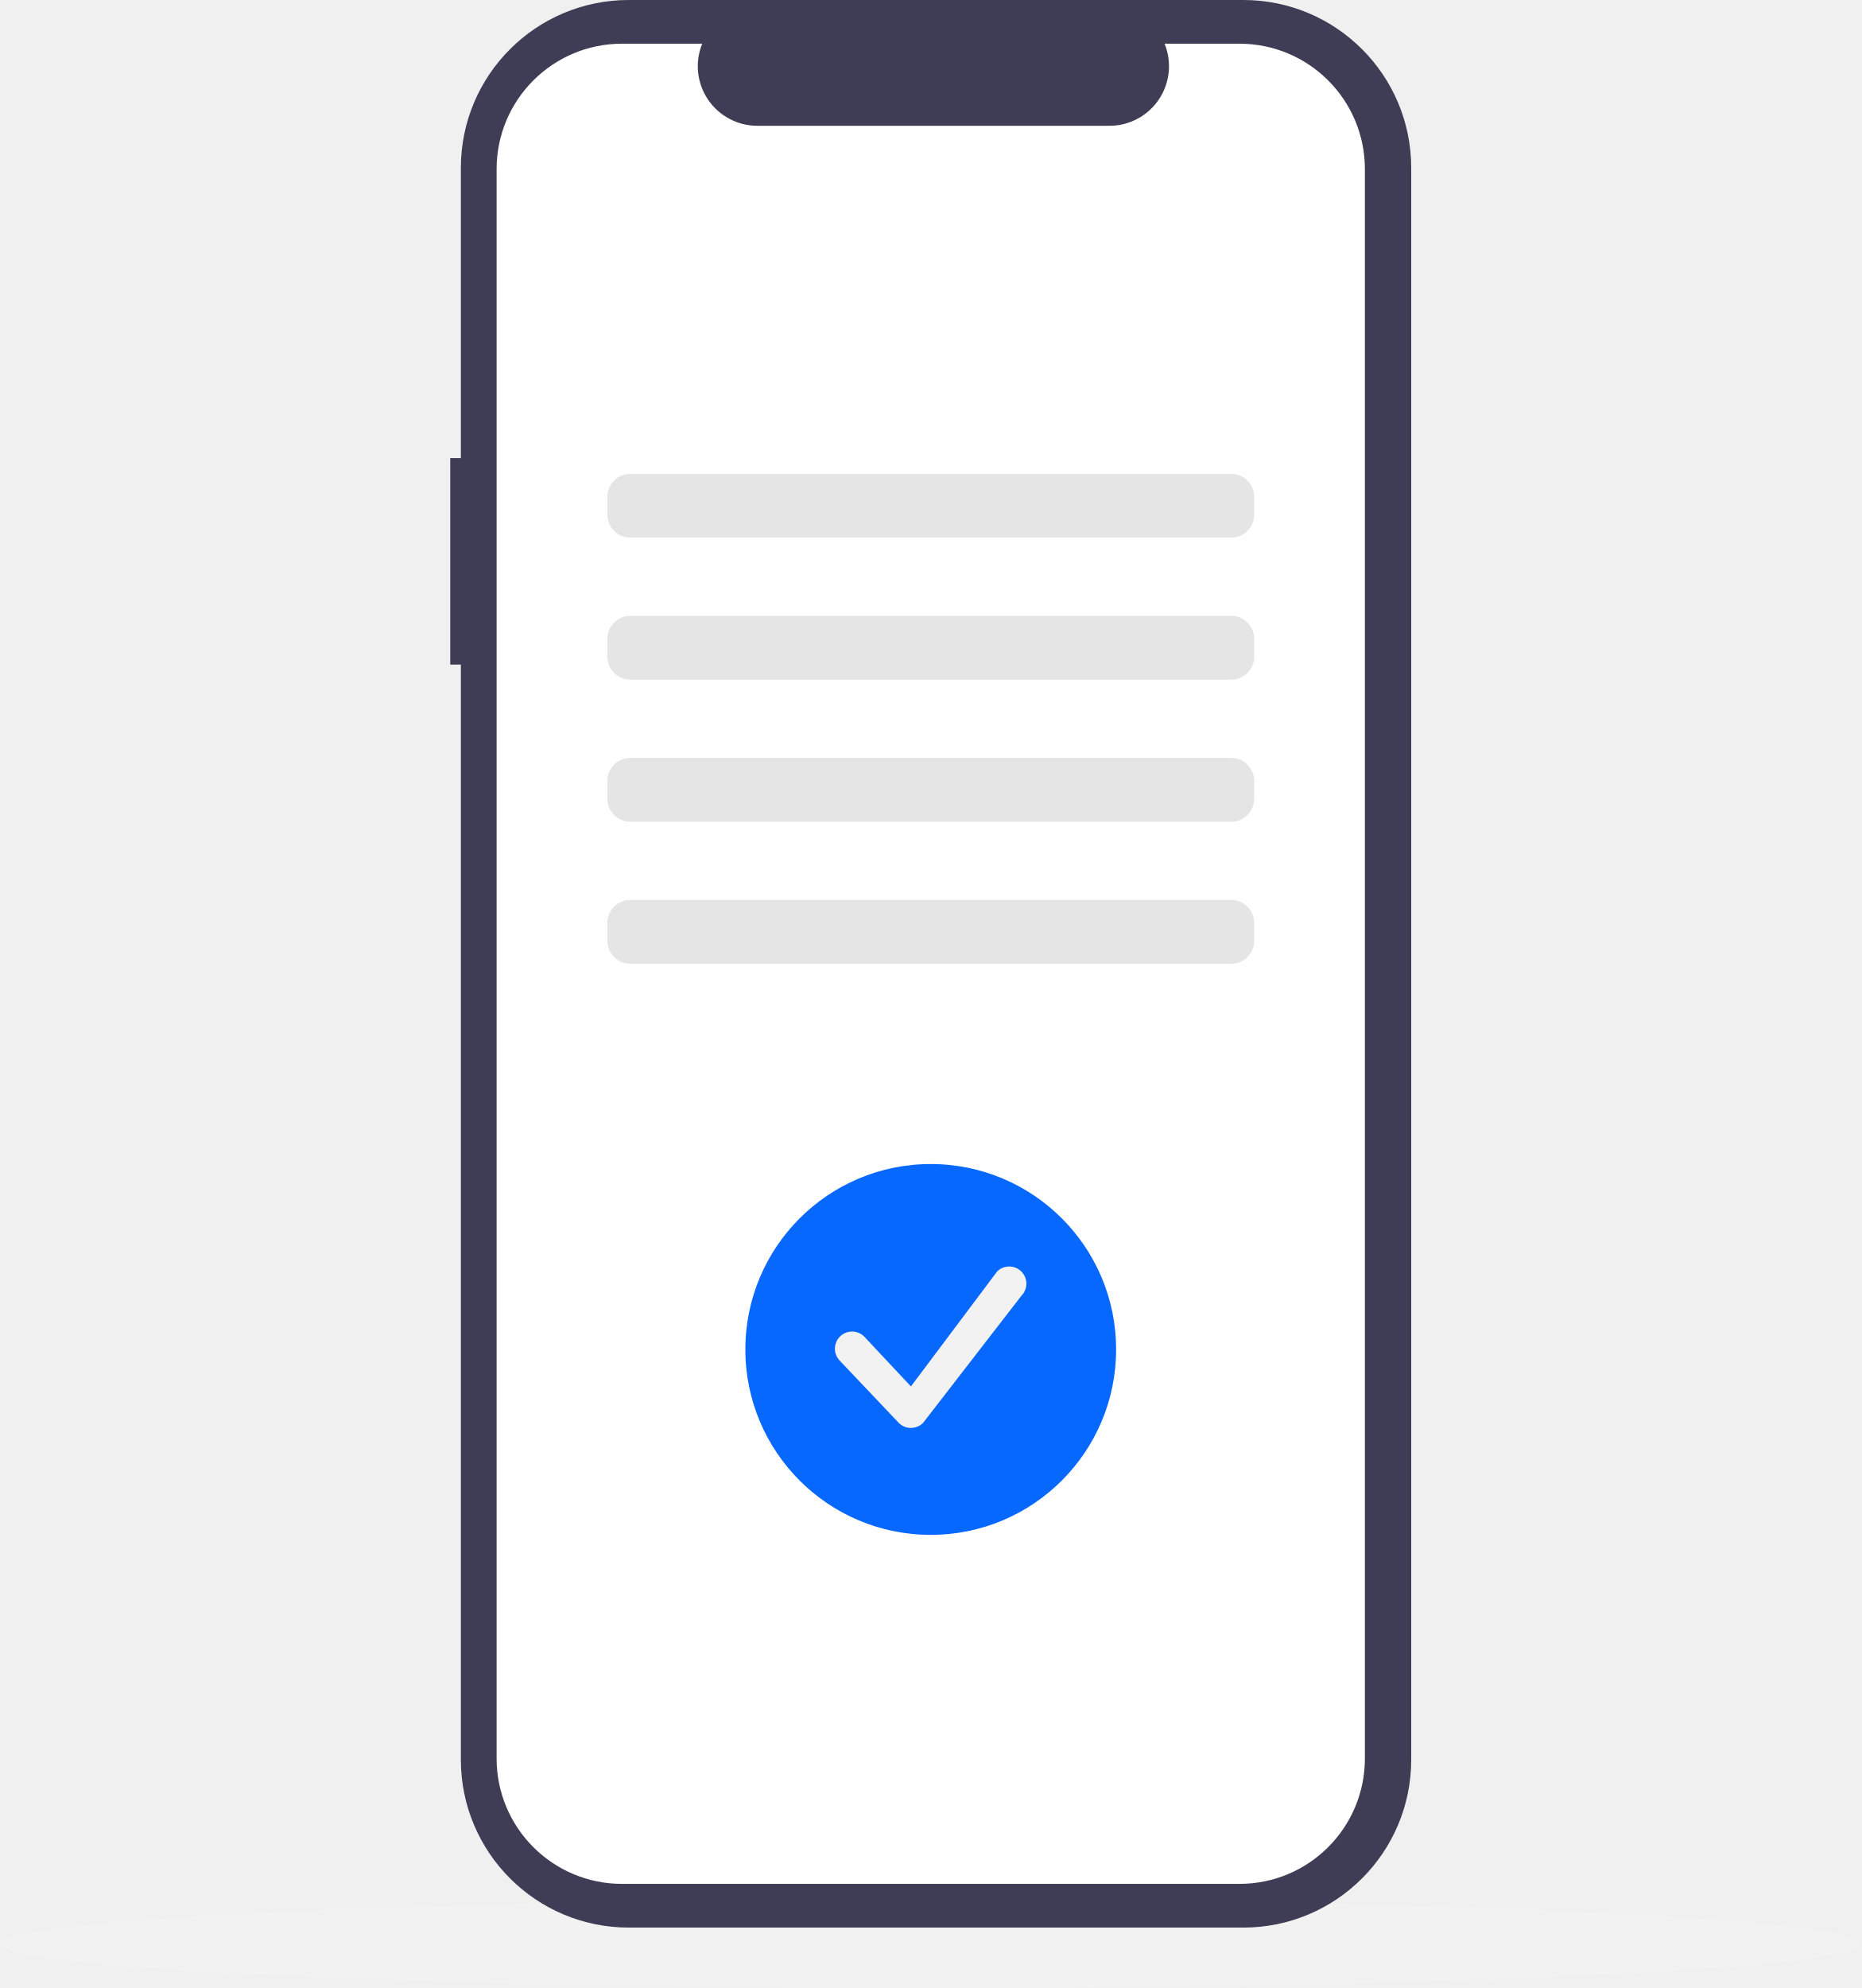
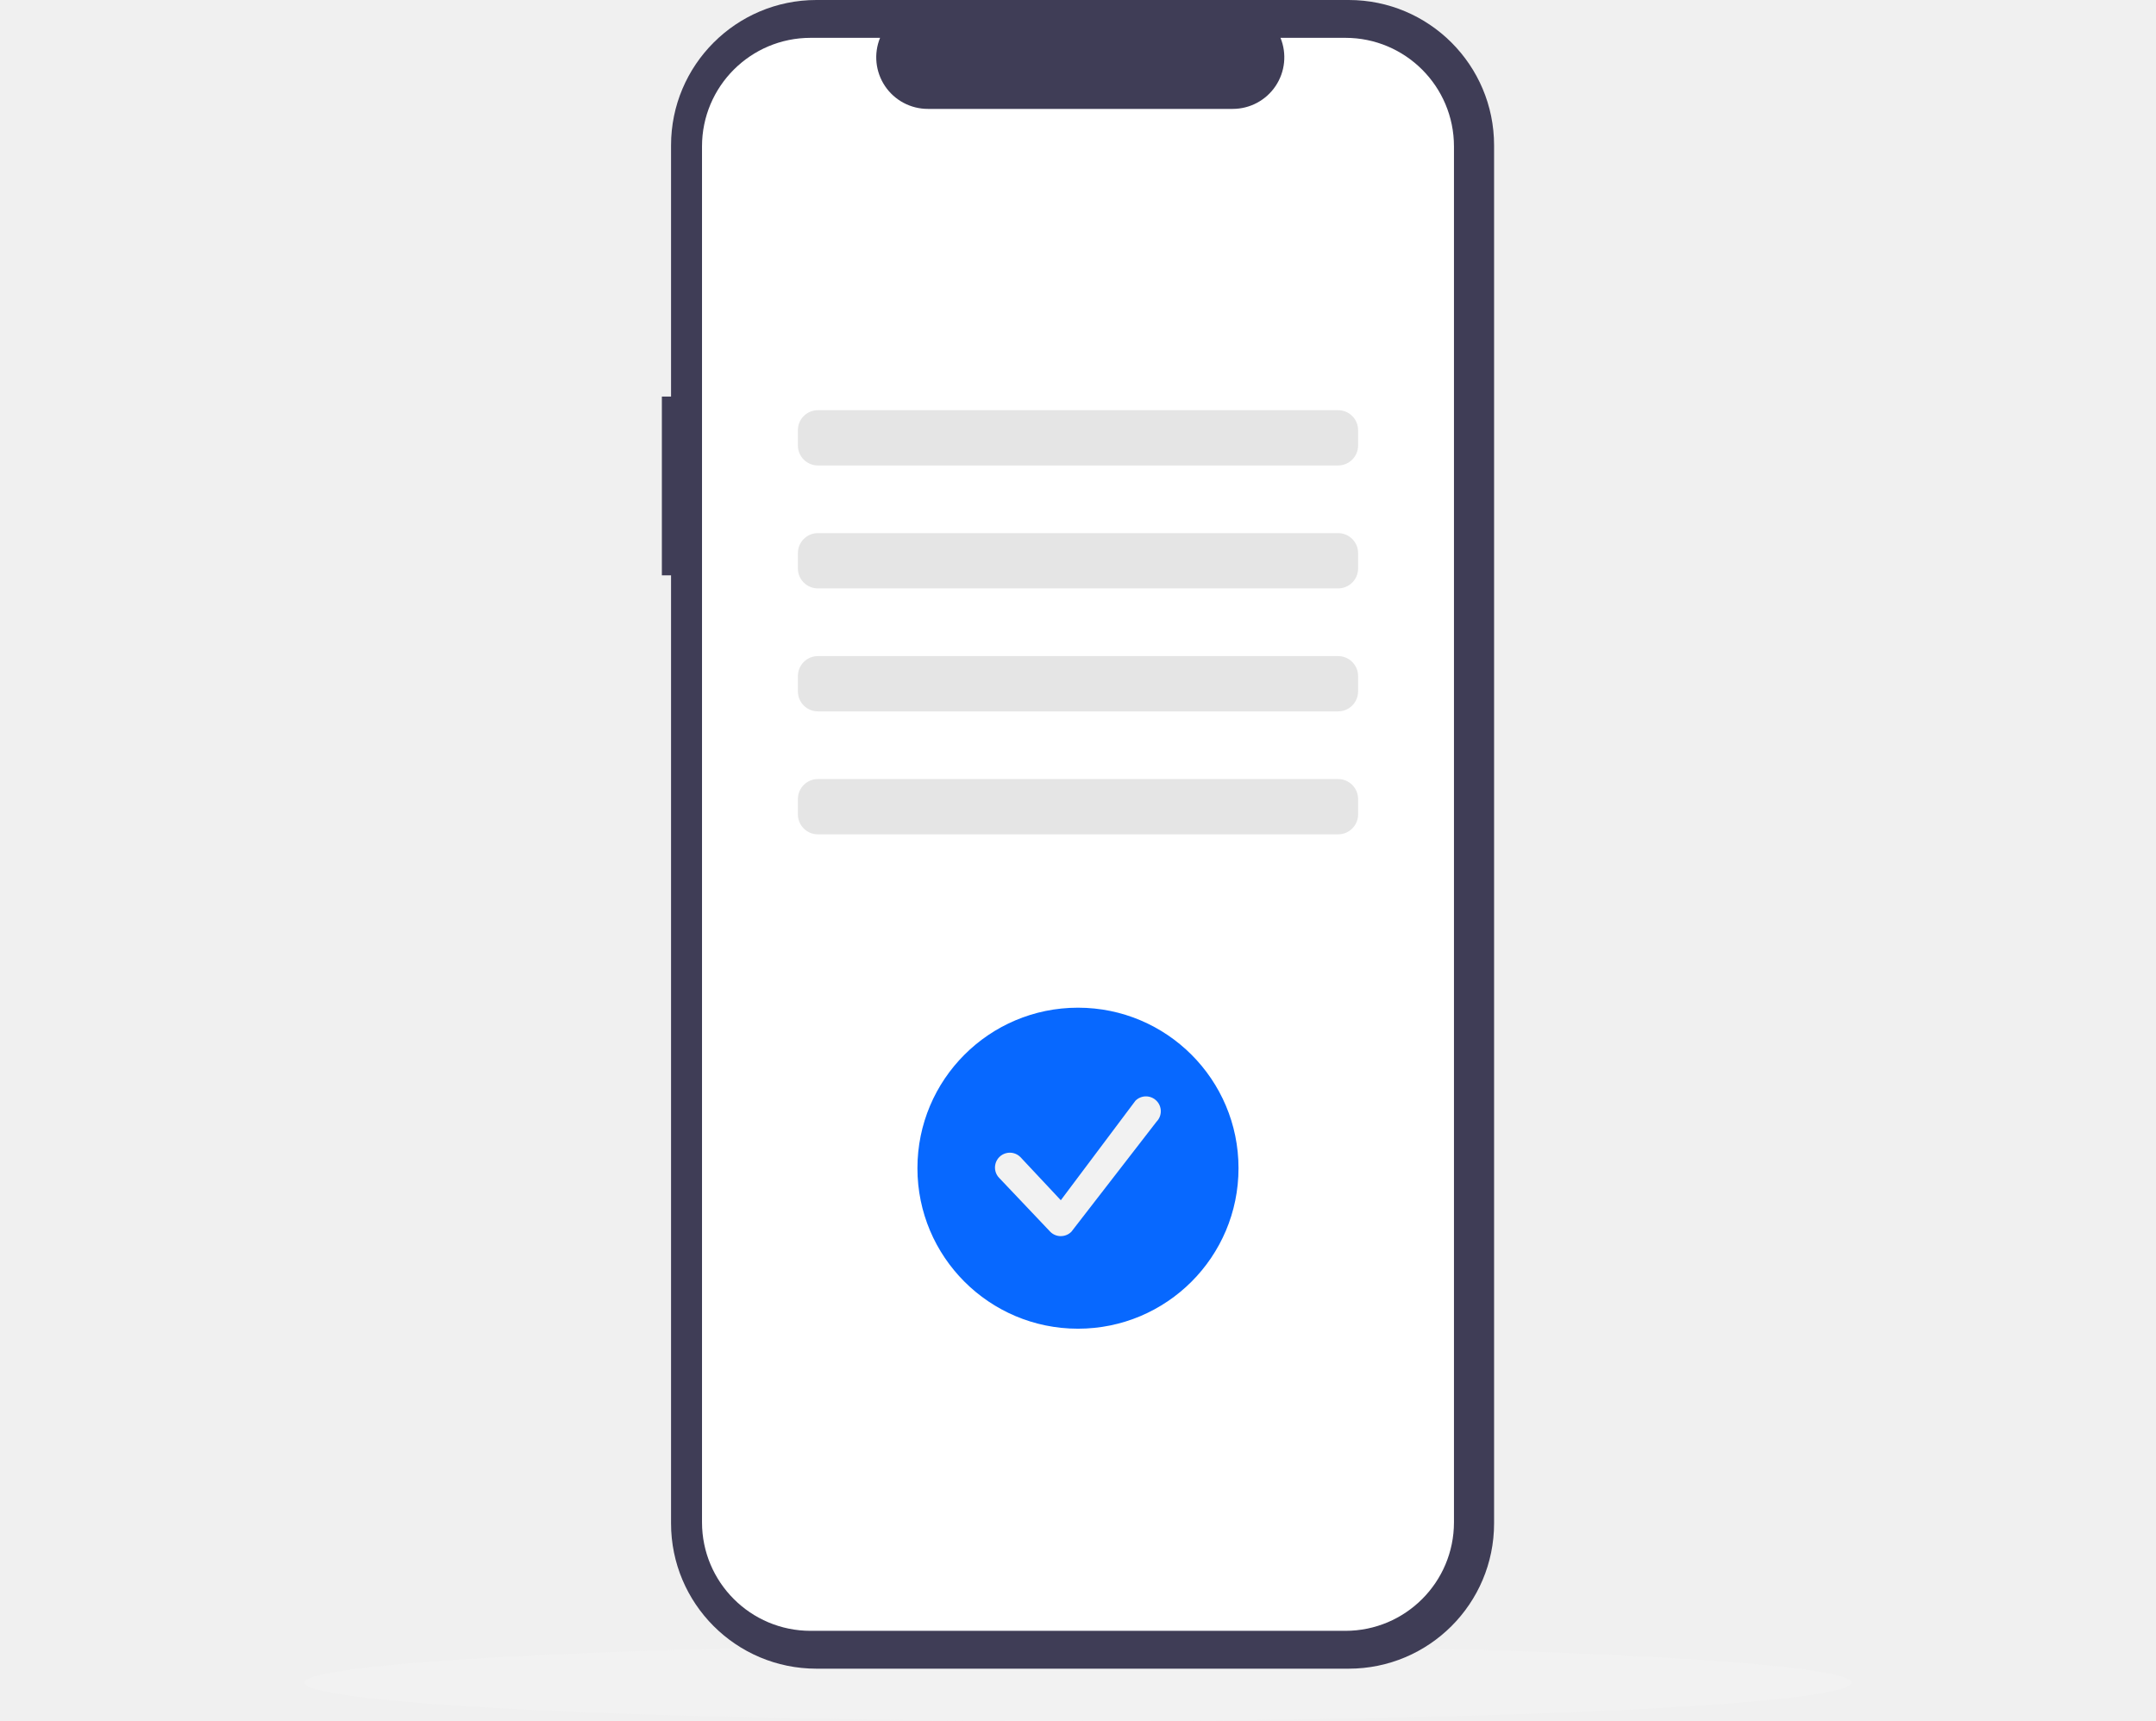
- <svg xmlns="http://www.w3.org/2000/svg" width="646.2" height="689.97" viewBox="0 0 646.2 689.97">
-   <g id="_1-apply" data-name="1-apply" transform="translate(-15.59 -27.99)">
-     <ellipse id="Ellipse_1" data-name="Ellipse 1" cx="323.1" cy="15.35" rx="323.1" ry="15.35" transform="translate(15.59 687.26)" fill="#f2f2f2" />
+ <svg xmlns="http://www.w3.org/2000/svg" width="864.2" height="689.97" viewBox="0 0 864.2 689.97">
+   <g id="_1-apply" data-name="1-apply" transform="translate(93.41 -27.99)">
+     <ellipse id="Ellipse_1" data-name="Ellipse 1" cx="310.1" cy="15.35" rx="310.1" ry="15.35" transform="translate(28.59 687.26)" fill="#f2f2f2" />
+     <ellipse id="Ellipse_4" data-name="Ellipse 4" cx="432.1" cy="15.35" rx="432.1" ry="15.35" transform="translate(-93.41 687.26)" fill="rgba(242,242,242,0)" />
    <g id="Group_1" data-name="Group 1">
      <path id="Path_28" data-name="Path 28" d="M171.89,186.98h3.68V86.28a58.278,58.278,0,0,1,58.28-58.29H447.19a58.276,58.276,0,0,1,58.28,58.28h0V638.71a58.276,58.276,0,0,1-58.28,58.28H233.85a58.276,58.276,0,0,1-58.28-58.28h0V258.65h-3.68V186.97h0Z" fill="#3f3d56" />
      <path id="Path_29" data-name="Path 29" d="M231.5,43.16h27.85A20.678,20.678,0,0,0,278.5,71.65H400.72a20.683,20.683,0,0,0,19.14-28.49h26.01a43.521,43.521,0,0,1,43.52,43.52V638.3a43.521,43.521,0,0,1-43.52,43.52H231.5a43.521,43.521,0,0,1-43.52-43.52h0V86.68A43.521,43.521,0,0,1,231.5,43.16h0Z" fill="#fff" />
      <rect id="Rectangle_2" data-name="Rectangle 2" width="224.54" height="22.16" rx="8" transform="translate(226.42 241.73)" fill="#e5e5e5" />
      <rect id="Rectangle_3" data-name="Rectangle 3" width="224.54" height="22.16" rx="8" transform="translate(226.42 192.44)" fill="#e5e5e5" />
      <rect id="Rectangle_4" data-name="Rectangle 4" width="224.54" height="22.16" rx="8" transform="translate(226.42 291.03)" fill="#e5e5e5" />
      <rect id="Rectangle_5" data-name="Rectangle 5" width="224.54" height="22.16" rx="8" transform="translate(226.42 340.33)" fill="#e5e5e5" />
      <circle id="Ellipse_2" data-name="Ellipse 2" cx="64.35" cy="64.35" r="64.35" transform="translate(274.33 431.99)" fill="#0768ff" />
      <path id="Path_30" data-name="Path 30" d="M331.79,523.58a5.932,5.932,0,0,1-4.21-1.75l-20.4-21.51a5.961,5.961,0,1,1,8.43-8.43l16.19,17.29,29.93-39.91a5.961,5.961,0,0,1,8.43,8.43l-34.13,44.12a5.95,5.95,0,0,1-4.21,1.75h-.03Z" fill="#f2f2f2" />
    </g>
  </g>
</svg>
